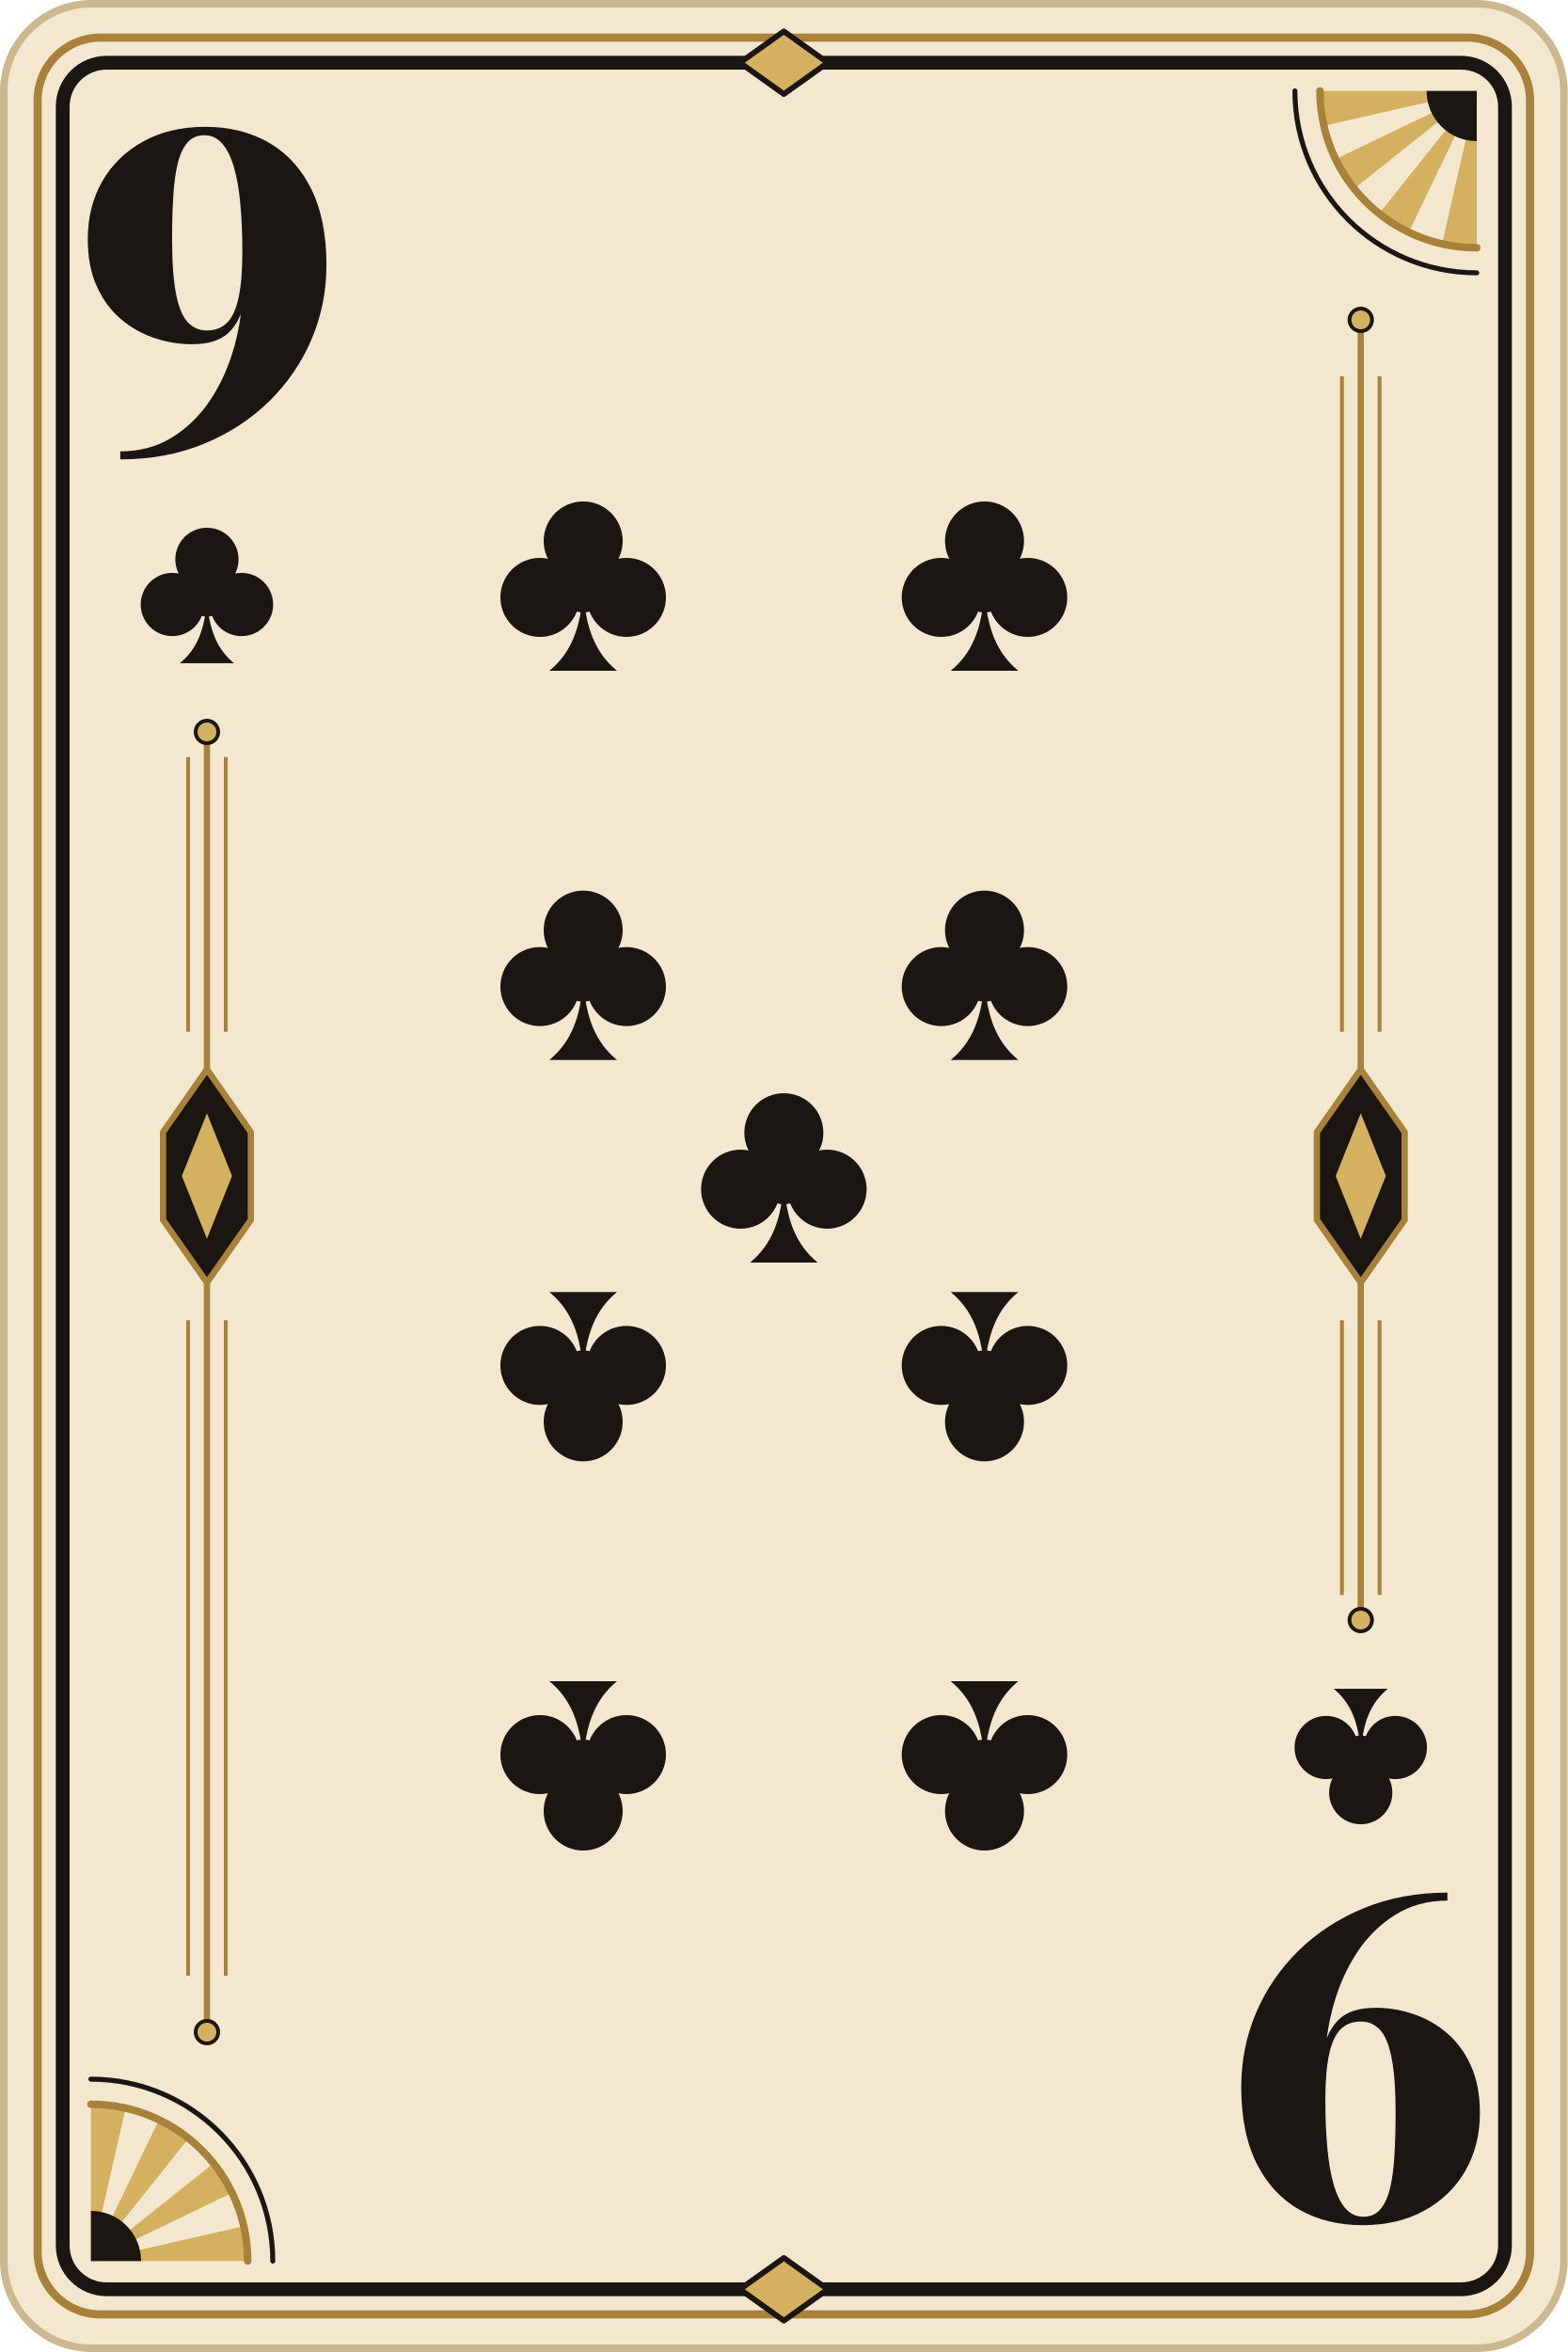
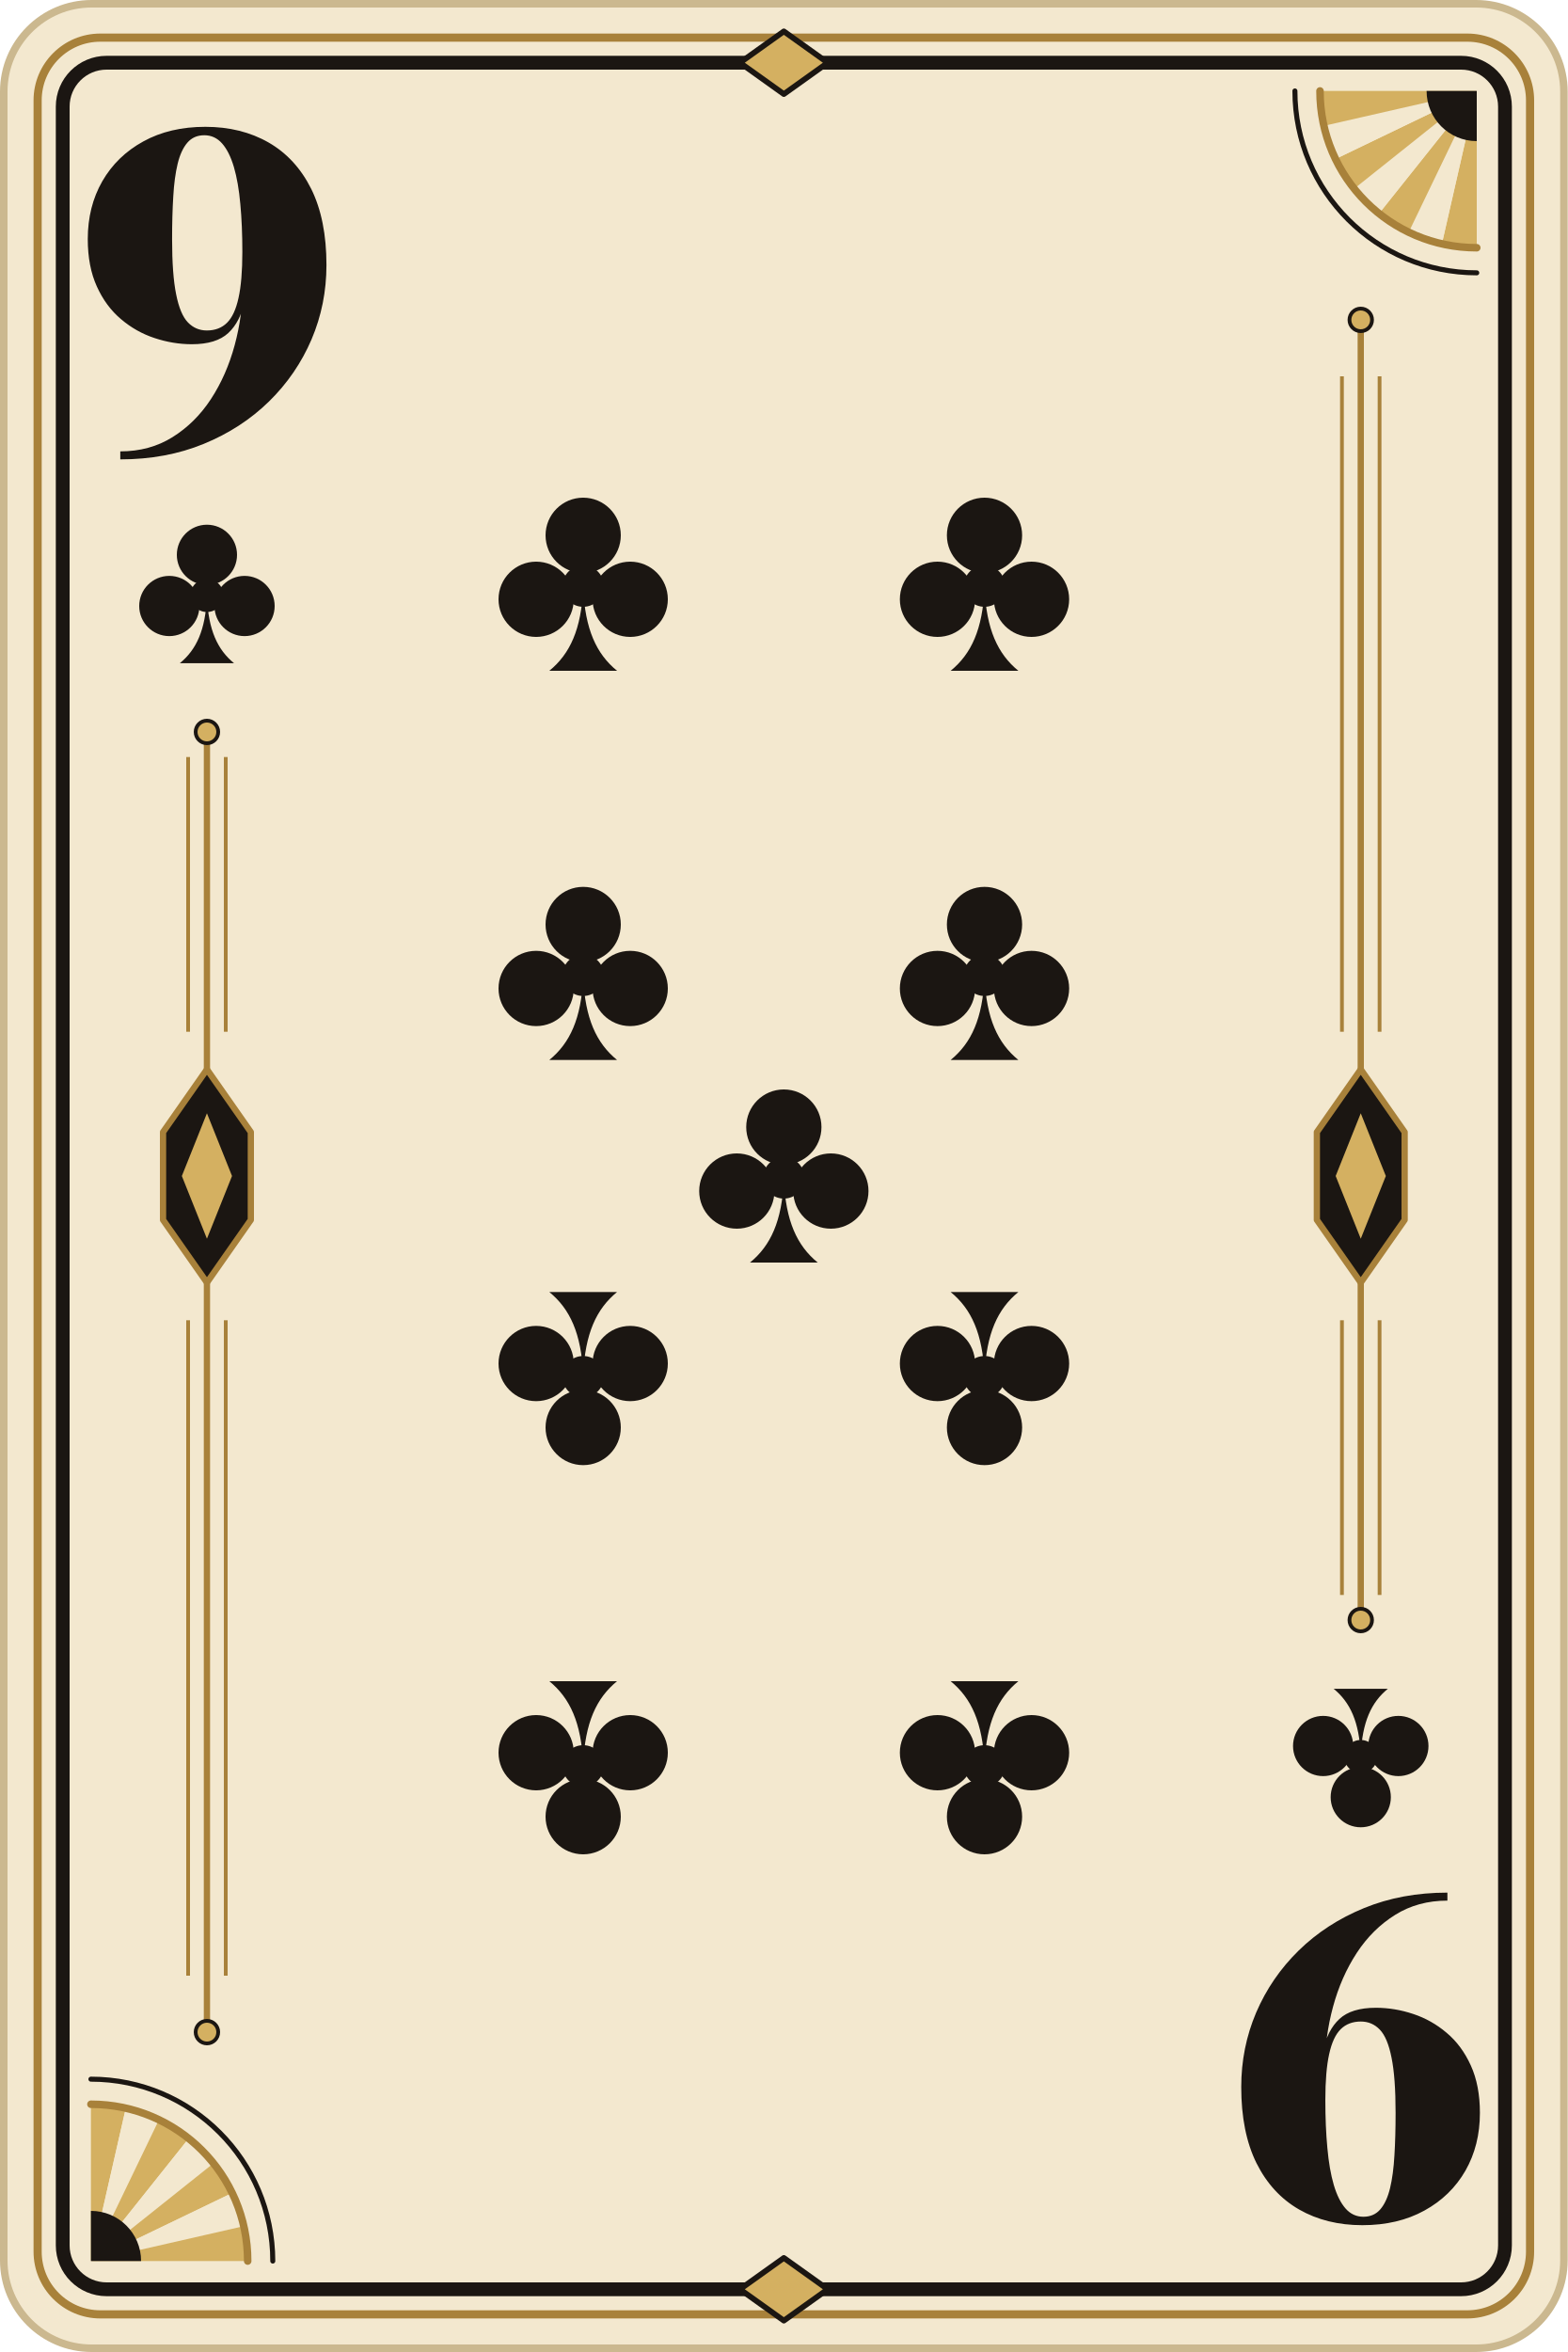
<svg xmlns="http://www.w3.org/2000/svg" viewBox="0 0 250 375" width="300" height="450" role="img" aria-label="9 of clubs">
  <rect x="0.6" y="0.6" width="248.8" height="373.8" rx="14" fill="#f3e8cf" stroke="#cbb88f" stroke-width="1.2" />
  <rect x="6" y="6" width="238" height="363" rx="10" fill="none" stroke="#a8813a" stroke-width="1.3" />
  <rect x="10" y="10" width="230" height="355" rx="7" fill="none" stroke="#1b1612" stroke-width="2.2" />
  <path d="M125,5 L132,10 L125,15 L118,10 Z" fill="#d4b061" stroke="#1b1612" stroke-width="0.9" stroke-linejoin="round" stroke-linecap="round" />
  <path d="M125,360 L132,365 L125,370 L118,365 Z" fill="#d4b061" stroke="#1b1612" stroke-width="0.9" stroke-linejoin="round" stroke-linecap="round" />
  <g class="rank" transform="translate(32.00 20.22) scale(1.7) translate(-32.00 -20.22)">
    <path d="M24.46 51.41V50.66Q27.22 50.66 29.35 49.33Q31.49 48 32.96 45.76Q34.43 43.51 35.19 40.7Q35.95 37.9 35.95 34.94L35.91 31.96Q35.91 29.47 35.72 27.46Q35.54 25.44 35.12 24Q34.69 22.55 34.01 21.78Q33.33 21.01 32.34 21.01Q31.35 21.01 30.75 21.71Q30.15 22.41 29.84 23.69Q29.53 24.98 29.43 26.76Q29.32 28.54 29.32 30.75Q29.32 34.07 29.7 35.93Q30.07 37.8 30.8 38.56Q31.53 39.32 32.58 39.32Q33.74 39.32 34.47 38.6Q35.2 37.88 35.55 36.27Q35.91 34.66 35.91 31.96H36.51Q36.51 34.64 36.12 36.57Q35.72 38.51 34.59 39.56Q33.46 40.61 31.17 40.61Q29.41 40.61 27.67 40.03Q25.94 39.46 24.53 38.26Q23.11 37.07 22.26 35.19Q21.41 33.32 21.41 30.75Q21.41 27.71 22.77 25.33Q24.14 22.95 26.62 21.59Q29.1 20.22 32.44 20.22Q35.8 20.22 38.37 21.69Q40.93 23.16 42.37 26.04Q43.8 28.93 43.8 33.18Q43.8 36.87 42.4 40.16Q40.99 43.45 38.41 45.98Q35.82 48.51 32.28 49.96Q28.74 51.41 24.46 51.41Z" fill="#1b1612" />
  </g>
  <g transform="translate(33 94.7) scale(0.24) translate(-50 -50)">
    <path d="M50,52 C51,74 57,87 68,96 L32,96 C43,87 49,74 50,52 Z" fill="#1b1612" />
-     <circle cx="50" cy="27" r="21" fill="#1b1612" />
-     <circle cx="27" cy="57" r="21" fill="#1b1612" />
-     <circle cx="73" cy="57" r="21" fill="#1b1612" />
-     <circle cx="50" cy="52" r="13" fill="#1b1612" />
+     <circle cx="50" cy="24" r="20" fill="#1b1612" />
+     <circle cx="25" cy="58" r="20" fill="#1b1612" />
+     <circle cx="75" cy="58" r="20" fill="#1b1612" />
+     <circle cx="50" cy="51" r="11" fill="#1b1612" />
  </g>
  <line x1="33" y1="117.7" x2="33" y2="172.5" stroke="#a8813a" stroke-width="1" />
  <line x1="33" y1="202.5" x2="33" y2="323" stroke="#a8813a" stroke-width="1" />
  <line x1="30" y1="120.7" x2="30" y2="164.5" stroke="#a8813a" stroke-width="0.6" />
  <line x1="30" y1="210.5" x2="30" y2="315" stroke="#a8813a" stroke-width="0.6" />
  <line x1="36" y1="120.7" x2="36" y2="164.5" stroke="#a8813a" stroke-width="0.6" />
  <line x1="36" y1="210.5" x2="36" y2="315" stroke="#a8813a" stroke-width="0.6" />
  <circle cx="33" cy="116.7" r="1.8" fill="#d4b061" stroke="#1b1612" stroke-width="0.6" stroke-linejoin="round" stroke-linecap="round" />
  <circle cx="33" cy="324" r="1.8" fill="#d4b061" stroke="#1b1612" stroke-width="0.6" stroke-linejoin="round" stroke-linecap="round" />
  <path d="M33,170.5 L40,180.5 L40,194.5 L33,204.5 L26,194.5 L26,180.5 Z" fill="#1b1612" stroke="#a8813a" stroke-width="1" stroke-linejoin="round" stroke-linecap="round" />
  <path d="M33,177.5 L37,187.5 L33,197.5 L29,187.5 Z" fill="#d4b061" />
  <path d="M14.5,360.5 L14.5,335.5 L15.9,335.54 L17.3,335.66 L18.69,335.85 L20.06,336.13 Z" fill="#d4b061" />
  <path d="M14.5,360.5 L20.06,336.13 L21.42,336.48 L22.76,336.9 L24.07,337.4 L25.35,337.98 Z" fill="#f3e8cf" />
  <path d="M14.5,360.5 L25.35,337.98 L26.59,338.62 L27.8,339.33 L28.97,340.11 L30.09,340.95 Z" fill="#d4b061" />
  <path d="M14.5,360.5 L30.09,340.95 L31.16,341.86 L32.18,342.82 L33.14,343.84 L34.05,344.91 Z" fill="#f3e8cf" />
  <path d="M14.5,360.5 L34.05,344.91 L34.89,346.03 L35.67,347.2 L36.38,348.41 L37.02,349.65 Z" fill="#d4b061" />
  <path d="M14.5,360.5 L37.02,349.65 L37.6,350.93 L38.1,352.24 L38.52,353.58 L38.87,354.94 Z" fill="#f3e8cf" />
  <path d="M14.5,360.5 L38.87,354.94 L39.15,356.31 L39.34,357.7 L39.46,359.1 L39.5,360.5 Z" fill="#d4b061" />
  <path d="M14.5,335.5 A25,25 0 0 1 39.5,360.5" fill="none" stroke="#a8813a" stroke-width="1.2" stroke-linejoin="round" stroke-linecap="round" />
  <path d="M14.5,331.5 A29,29 0 0 1 43.5,360.5" fill="none" stroke="#1b1612" stroke-width="0.8" stroke-linejoin="round" stroke-linecap="round" />
  <path d="M14.5,352.5 A8,8 0 0 1 22.5,360.5 L14.5,360.5 Z" fill="#1b1612" />
  <g transform="rotate(180 125 187.5)">
    <g class="rank" transform="translate(32.00 20.22) scale(1.7) translate(-32.00 -20.22)">
      <path d="M24.46 51.41V50.66Q27.22 50.66 29.35 49.33Q31.49 48 32.96 45.76Q34.43 43.51 35.19 40.7Q35.95 37.9 35.95 34.94L35.91 31.96Q35.91 29.47 35.72 27.46Q35.54 25.44 35.12 24Q34.69 22.55 34.01 21.78Q33.33 21.01 32.34 21.01Q31.35 21.01 30.75 21.71Q30.15 22.41 29.84 23.69Q29.53 24.98 29.43 26.76Q29.32 28.54 29.32 30.75Q29.32 34.07 29.7 35.93Q30.07 37.8 30.8 38.56Q31.53 39.32 32.58 39.32Q33.74 39.32 34.47 38.6Q35.2 37.88 35.55 36.27Q35.91 34.66 35.91 31.96H36.51Q36.51 34.64 36.12 36.57Q35.72 38.51 34.59 39.56Q33.46 40.61 31.17 40.61Q29.41 40.61 27.67 40.03Q25.94 39.46 24.53 38.26Q23.11 37.07 22.26 35.19Q21.41 33.32 21.41 30.75Q21.41 27.71 22.77 25.33Q24.14 22.95 26.62 21.59Q29.1 20.22 32.44 20.22Q35.8 20.22 38.37 21.69Q40.93 23.16 42.37 26.04Q43.8 28.93 43.8 33.18Q43.8 36.87 42.4 40.16Q40.99 43.45 38.41 45.98Q35.82 48.51 32.28 49.96Q28.74 51.41 24.46 51.41Z" fill="#1b1612" />
    </g>
    <g transform="translate(33 94.7) scale(0.24) translate(-50 -50)">
      <path d="M50,52 C51,74 57,87 68,96 L32,96 C43,87 49,74 50,52 Z" fill="#1b1612" />
-       <circle cx="50" cy="27" r="21" fill="#1b1612" />
-       <circle cx="27" cy="57" r="21" fill="#1b1612" />
-       <circle cx="73" cy="57" r="21" fill="#1b1612" />
-       <circle cx="50" cy="52" r="13" fill="#1b1612" />
+       <circle cx="50" cy="24" r="20" fill="#1b1612" />
+       <circle cx="25" cy="58" r="20" fill="#1b1612" />
+       <circle cx="75" cy="58" r="20" fill="#1b1612" />
+       <circle cx="50" cy="51" r="11" fill="#1b1612" />
    </g>
    <line x1="33" y1="117.7" x2="33" y2="172.5" stroke="#a8813a" stroke-width="1" />
    <line x1="33" y1="202.5" x2="33" y2="323" stroke="#a8813a" stroke-width="1" />
    <line x1="30" y1="120.7" x2="30" y2="164.5" stroke="#a8813a" stroke-width="0.6" />
    <line x1="30" y1="210.5" x2="30" y2="315" stroke="#a8813a" stroke-width="0.6" />
    <line x1="36" y1="120.7" x2="36" y2="164.5" stroke="#a8813a" stroke-width="0.6" />
    <line x1="36" y1="210.5" x2="36" y2="315" stroke="#a8813a" stroke-width="0.6" />
    <circle cx="33" cy="116.7" r="1.8" fill="#d4b061" stroke="#1b1612" stroke-width="0.6" stroke-linejoin="round" stroke-linecap="round" />
    <circle cx="33" cy="324" r="1.8" fill="#d4b061" stroke="#1b1612" stroke-width="0.6" stroke-linejoin="round" stroke-linecap="round" />
    <path d="M33,170.5 L40,180.5 L40,194.5 L33,204.5 L26,194.5 L26,180.5 Z" fill="#1b1612" stroke="#a8813a" stroke-width="1" stroke-linejoin="round" stroke-linecap="round" />
    <path d="M33,177.5 L37,187.5 L33,197.5 L29,187.5 Z" fill="#d4b061" />
    <path d="M14.5,360.5 L14.5,335.5 L15.9,335.54 L17.3,335.66 L18.69,335.85 L20.06,336.13 Z" fill="#d4b061" />
    <path d="M14.5,360.5 L20.06,336.13 L21.42,336.48 L22.76,336.9 L24.07,337.4 L25.35,337.98 Z" fill="#f3e8cf" />
    <path d="M14.5,360.5 L25.35,337.98 L26.59,338.62 L27.8,339.33 L28.97,340.11 L30.09,340.95 Z" fill="#d4b061" />
    <path d="M14.5,360.5 L30.09,340.95 L31.16,341.86 L32.18,342.82 L33.14,343.84 L34.05,344.91 Z" fill="#f3e8cf" />
    <path d="M14.5,360.5 L34.05,344.91 L34.89,346.03 L35.67,347.2 L36.38,348.41 L37.02,349.65 Z" fill="#d4b061" />
    <path d="M14.5,360.5 L37.02,349.65 L37.6,350.93 L38.1,352.24 L38.52,353.58 L38.87,354.94 Z" fill="#f3e8cf" />
    <path d="M14.5,360.5 L38.87,354.94 L39.15,356.31 L39.34,357.7 L39.46,359.1 L39.5,360.5 Z" fill="#d4b061" />
    <path d="M14.5,335.5 A25,25 0 0 1 39.5,360.5" fill="none" stroke="#a8813a" stroke-width="1.2" stroke-linejoin="round" stroke-linecap="round" />
    <path d="M14.5,331.5 A29,29 0 0 1 43.5,360.5" fill="none" stroke="#1b1612" stroke-width="0.8" stroke-linejoin="round" stroke-linecap="round" />
    <path d="M14.5,352.5 A8,8 0 0 1 22.5,360.5 L14.5,360.5 Z" fill="#1b1612" />
  </g>
  <g transform="translate(0 12.5)">
    <g transform="translate(93 80.65) scale(0.3) translate(-50 -50)">
      <path d="M50,52 C51,74 57,87 68,96 L32,96 C43,87 49,74 50,52 Z" fill="#1b1612" />
-       <circle cx="50" cy="27" r="21" fill="#1b1612" />
-       <circle cx="27" cy="57" r="21" fill="#1b1612" />
-       <circle cx="73" cy="57" r="21" fill="#1b1612" />
-       <circle cx="50" cy="52" r="13" fill="#1b1612" />
+       <circle cx="50" cy="24" r="20" fill="#1b1612" />
+       <circle cx="25" cy="58" r="20" fill="#1b1612" />
+       <circle cx="75" cy="58" r="20" fill="#1b1612" />
+       <circle cx="50" cy="51" r="11" fill="#1b1612" />
    </g>
    <g transform="translate(93 142.7) scale(0.3) translate(-50 -50)">
      <path d="M50,52 C51,74 57,87 68,96 L32,96 C43,87 49,74 50,52 Z" fill="#1b1612" />
-       <circle cx="50" cy="27" r="21" fill="#1b1612" />
-       <circle cx="27" cy="57" r="21" fill="#1b1612" />
-       <circle cx="73" cy="57" r="21" fill="#1b1612" />
-       <circle cx="50" cy="52" r="13" fill="#1b1612" />
+       <circle cx="50" cy="24" r="20" fill="#1b1612" />
+       <circle cx="25" cy="58" r="20" fill="#1b1612" />
+       <circle cx="75" cy="58" r="20" fill="#1b1612" />
+       <circle cx="50" cy="51" r="11" fill="#1b1612" />
    </g>
    <g transform="translate(93 207.3) rotate(180) scale(0.3) translate(-50 -50)">
      <path d="M50,52 C51,74 57,87 68,96 L32,96 C43,87 49,74 50,52 Z" fill="#1b1612" />
-       <circle cx="50" cy="27" r="21" fill="#1b1612" />
-       <circle cx="27" cy="57" r="21" fill="#1b1612" />
-       <circle cx="73" cy="57" r="21" fill="#1b1612" />
-       <circle cx="50" cy="52" r="13" fill="#1b1612" />
+       <circle cx="50" cy="24" r="20" fill="#1b1612" />
+       <circle cx="25" cy="58" r="20" fill="#1b1612" />
+       <circle cx="75" cy="58" r="20" fill="#1b1612" />
+       <circle cx="50" cy="51" r="11" fill="#1b1612" />
    </g>
    <g transform="translate(93 269.35) rotate(180) scale(0.3) translate(-50 -50)">
      <path d="M50,52 C51,74 57,87 68,96 L32,96 C43,87 49,74 50,52 Z" fill="#1b1612" />
-       <circle cx="50" cy="27" r="21" fill="#1b1612" />
-       <circle cx="27" cy="57" r="21" fill="#1b1612" />
-       <circle cx="73" cy="57" r="21" fill="#1b1612" />
-       <circle cx="50" cy="52" r="13" fill="#1b1612" />
+       <circle cx="50" cy="24" r="20" fill="#1b1612" />
+       <circle cx="25" cy="58" r="20" fill="#1b1612" />
+       <circle cx="75" cy="58" r="20" fill="#1b1612" />
+       <circle cx="50" cy="51" r="11" fill="#1b1612" />
    </g>
    <g transform="translate(157 80.65) scale(0.3) translate(-50 -50)">
      <path d="M50,52 C51,74 57,87 68,96 L32,96 C43,87 49,74 50,52 Z" fill="#1b1612" />
-       <circle cx="50" cy="27" r="21" fill="#1b1612" />
-       <circle cx="27" cy="57" r="21" fill="#1b1612" />
-       <circle cx="73" cy="57" r="21" fill="#1b1612" />
-       <circle cx="50" cy="52" r="13" fill="#1b1612" />
+       <circle cx="50" cy="24" r="20" fill="#1b1612" />
+       <circle cx="25" cy="58" r="20" fill="#1b1612" />
+       <circle cx="75" cy="58" r="20" fill="#1b1612" />
+       <circle cx="50" cy="51" r="11" fill="#1b1612" />
    </g>
    <g transform="translate(157 142.7) scale(0.3) translate(-50 -50)">
      <path d="M50,52 C51,74 57,87 68,96 L32,96 C43,87 49,74 50,52 Z" fill="#1b1612" />
-       <circle cx="50" cy="27" r="21" fill="#1b1612" />
-       <circle cx="27" cy="57" r="21" fill="#1b1612" />
-       <circle cx="73" cy="57" r="21" fill="#1b1612" />
-       <circle cx="50" cy="52" r="13" fill="#1b1612" />
+       <circle cx="50" cy="24" r="20" fill="#1b1612" />
+       <circle cx="25" cy="58" r="20" fill="#1b1612" />
+       <circle cx="75" cy="58" r="20" fill="#1b1612" />
+       <circle cx="50" cy="51" r="11" fill="#1b1612" />
    </g>
    <g transform="translate(157 207.3) rotate(180) scale(0.3) translate(-50 -50)">
      <path d="M50,52 C51,74 57,87 68,96 L32,96 C43,87 49,74 50,52 Z" fill="#1b1612" />
-       <circle cx="50" cy="27" r="21" fill="#1b1612" />
-       <circle cx="27" cy="57" r="21" fill="#1b1612" />
-       <circle cx="73" cy="57" r="21" fill="#1b1612" />
-       <circle cx="50" cy="52" r="13" fill="#1b1612" />
+       <circle cx="50" cy="24" r="20" fill="#1b1612" />
+       <circle cx="25" cy="58" r="20" fill="#1b1612" />
+       <circle cx="75" cy="58" r="20" fill="#1b1612" />
+       <circle cx="50" cy="51" r="11" fill="#1b1612" />
    </g>
    <g transform="translate(157 269.35) rotate(180) scale(0.3) translate(-50 -50)">
      <path d="M50,52 C51,74 57,87 68,96 L32,96 C43,87 49,74 50,52 Z" fill="#1b1612" />
-       <circle cx="50" cy="27" r="21" fill="#1b1612" />
-       <circle cx="27" cy="57" r="21" fill="#1b1612" />
-       <circle cx="73" cy="57" r="21" fill="#1b1612" />
-       <circle cx="50" cy="52" r="13" fill="#1b1612" />
+       <circle cx="50" cy="24" r="20" fill="#1b1612" />
+       <circle cx="25" cy="58" r="20" fill="#1b1612" />
+       <circle cx="75" cy="58" r="20" fill="#1b1612" />
+       <circle cx="50" cy="51" r="11" fill="#1b1612" />
    </g>
    <g transform="translate(125 175) scale(0.3) translate(-50 -50)">
      <path d="M50,52 C51,74 57,87 68,96 L32,96 C43,87 49,74 50,52 Z" fill="#1b1612" />
-       <circle cx="50" cy="27" r="21" fill="#1b1612" />
-       <circle cx="27" cy="57" r="21" fill="#1b1612" />
-       <circle cx="73" cy="57" r="21" fill="#1b1612" />
-       <circle cx="50" cy="52" r="13" fill="#1b1612" />
+       <circle cx="50" cy="24" r="20" fill="#1b1612" />
+       <circle cx="25" cy="58" r="20" fill="#1b1612" />
+       <circle cx="75" cy="58" r="20" fill="#1b1612" />
+       <circle cx="50" cy="51" r="11" fill="#1b1612" />
    </g>
  </g>
</svg>
